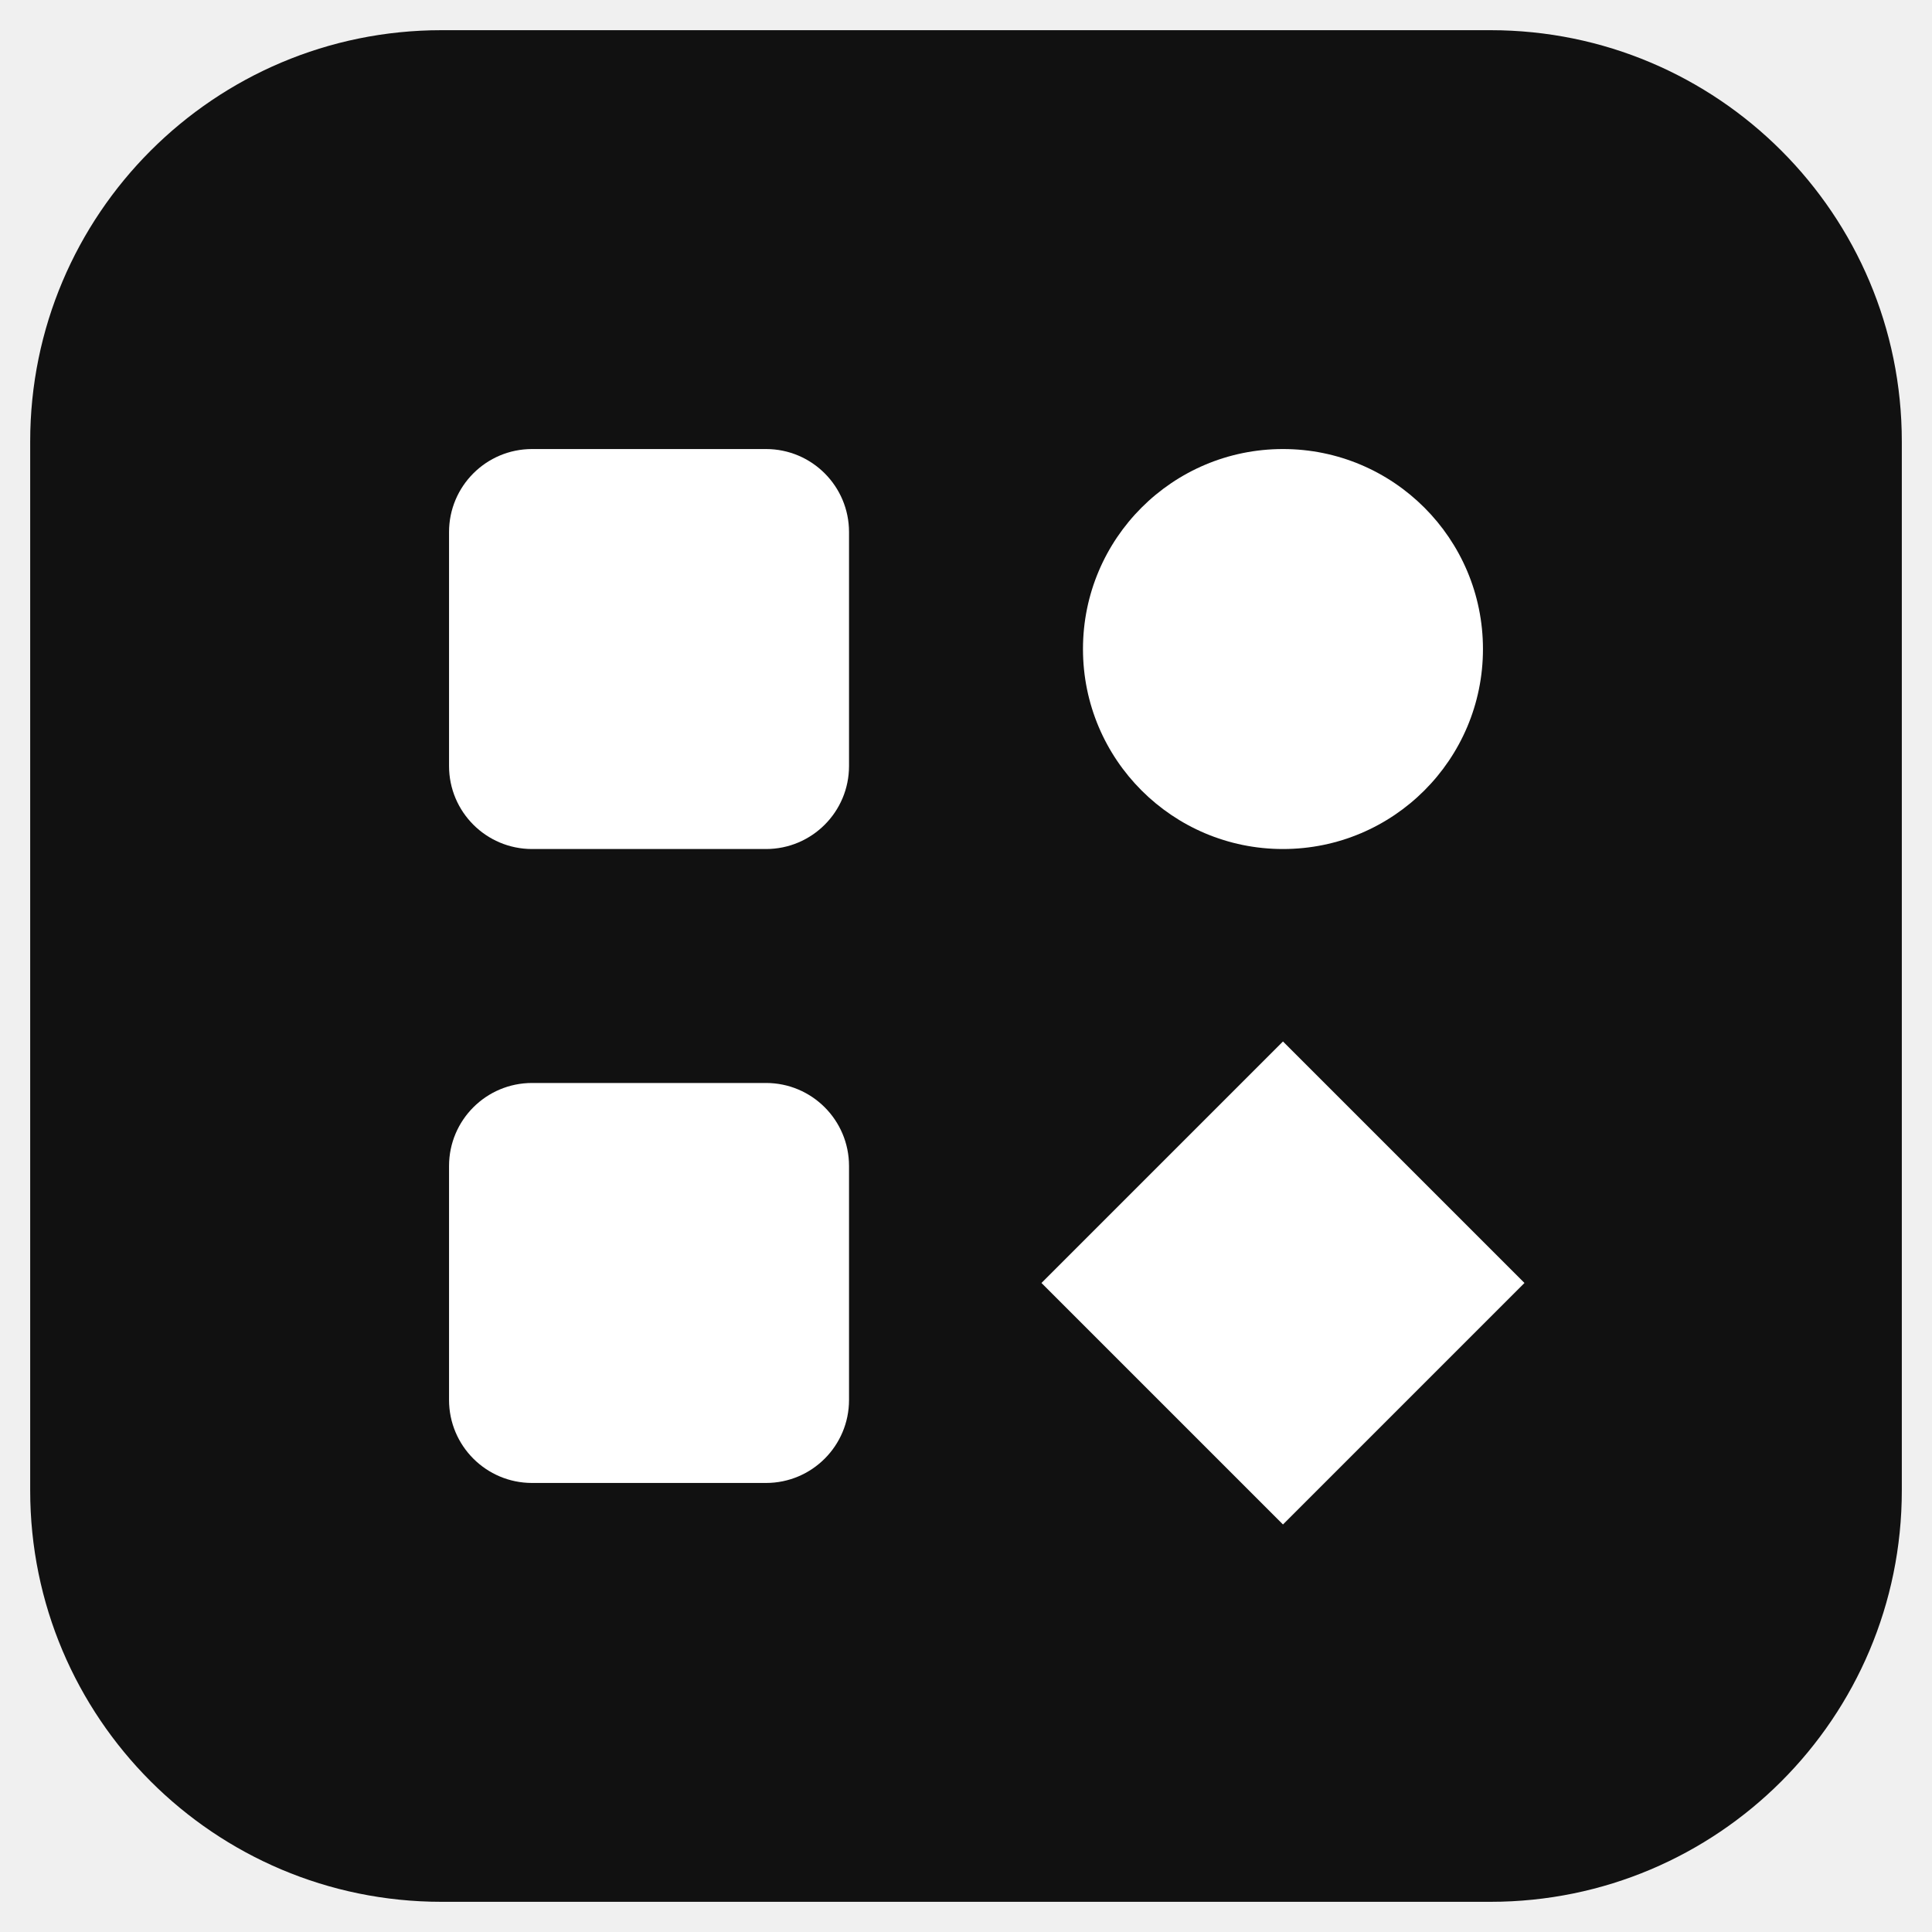
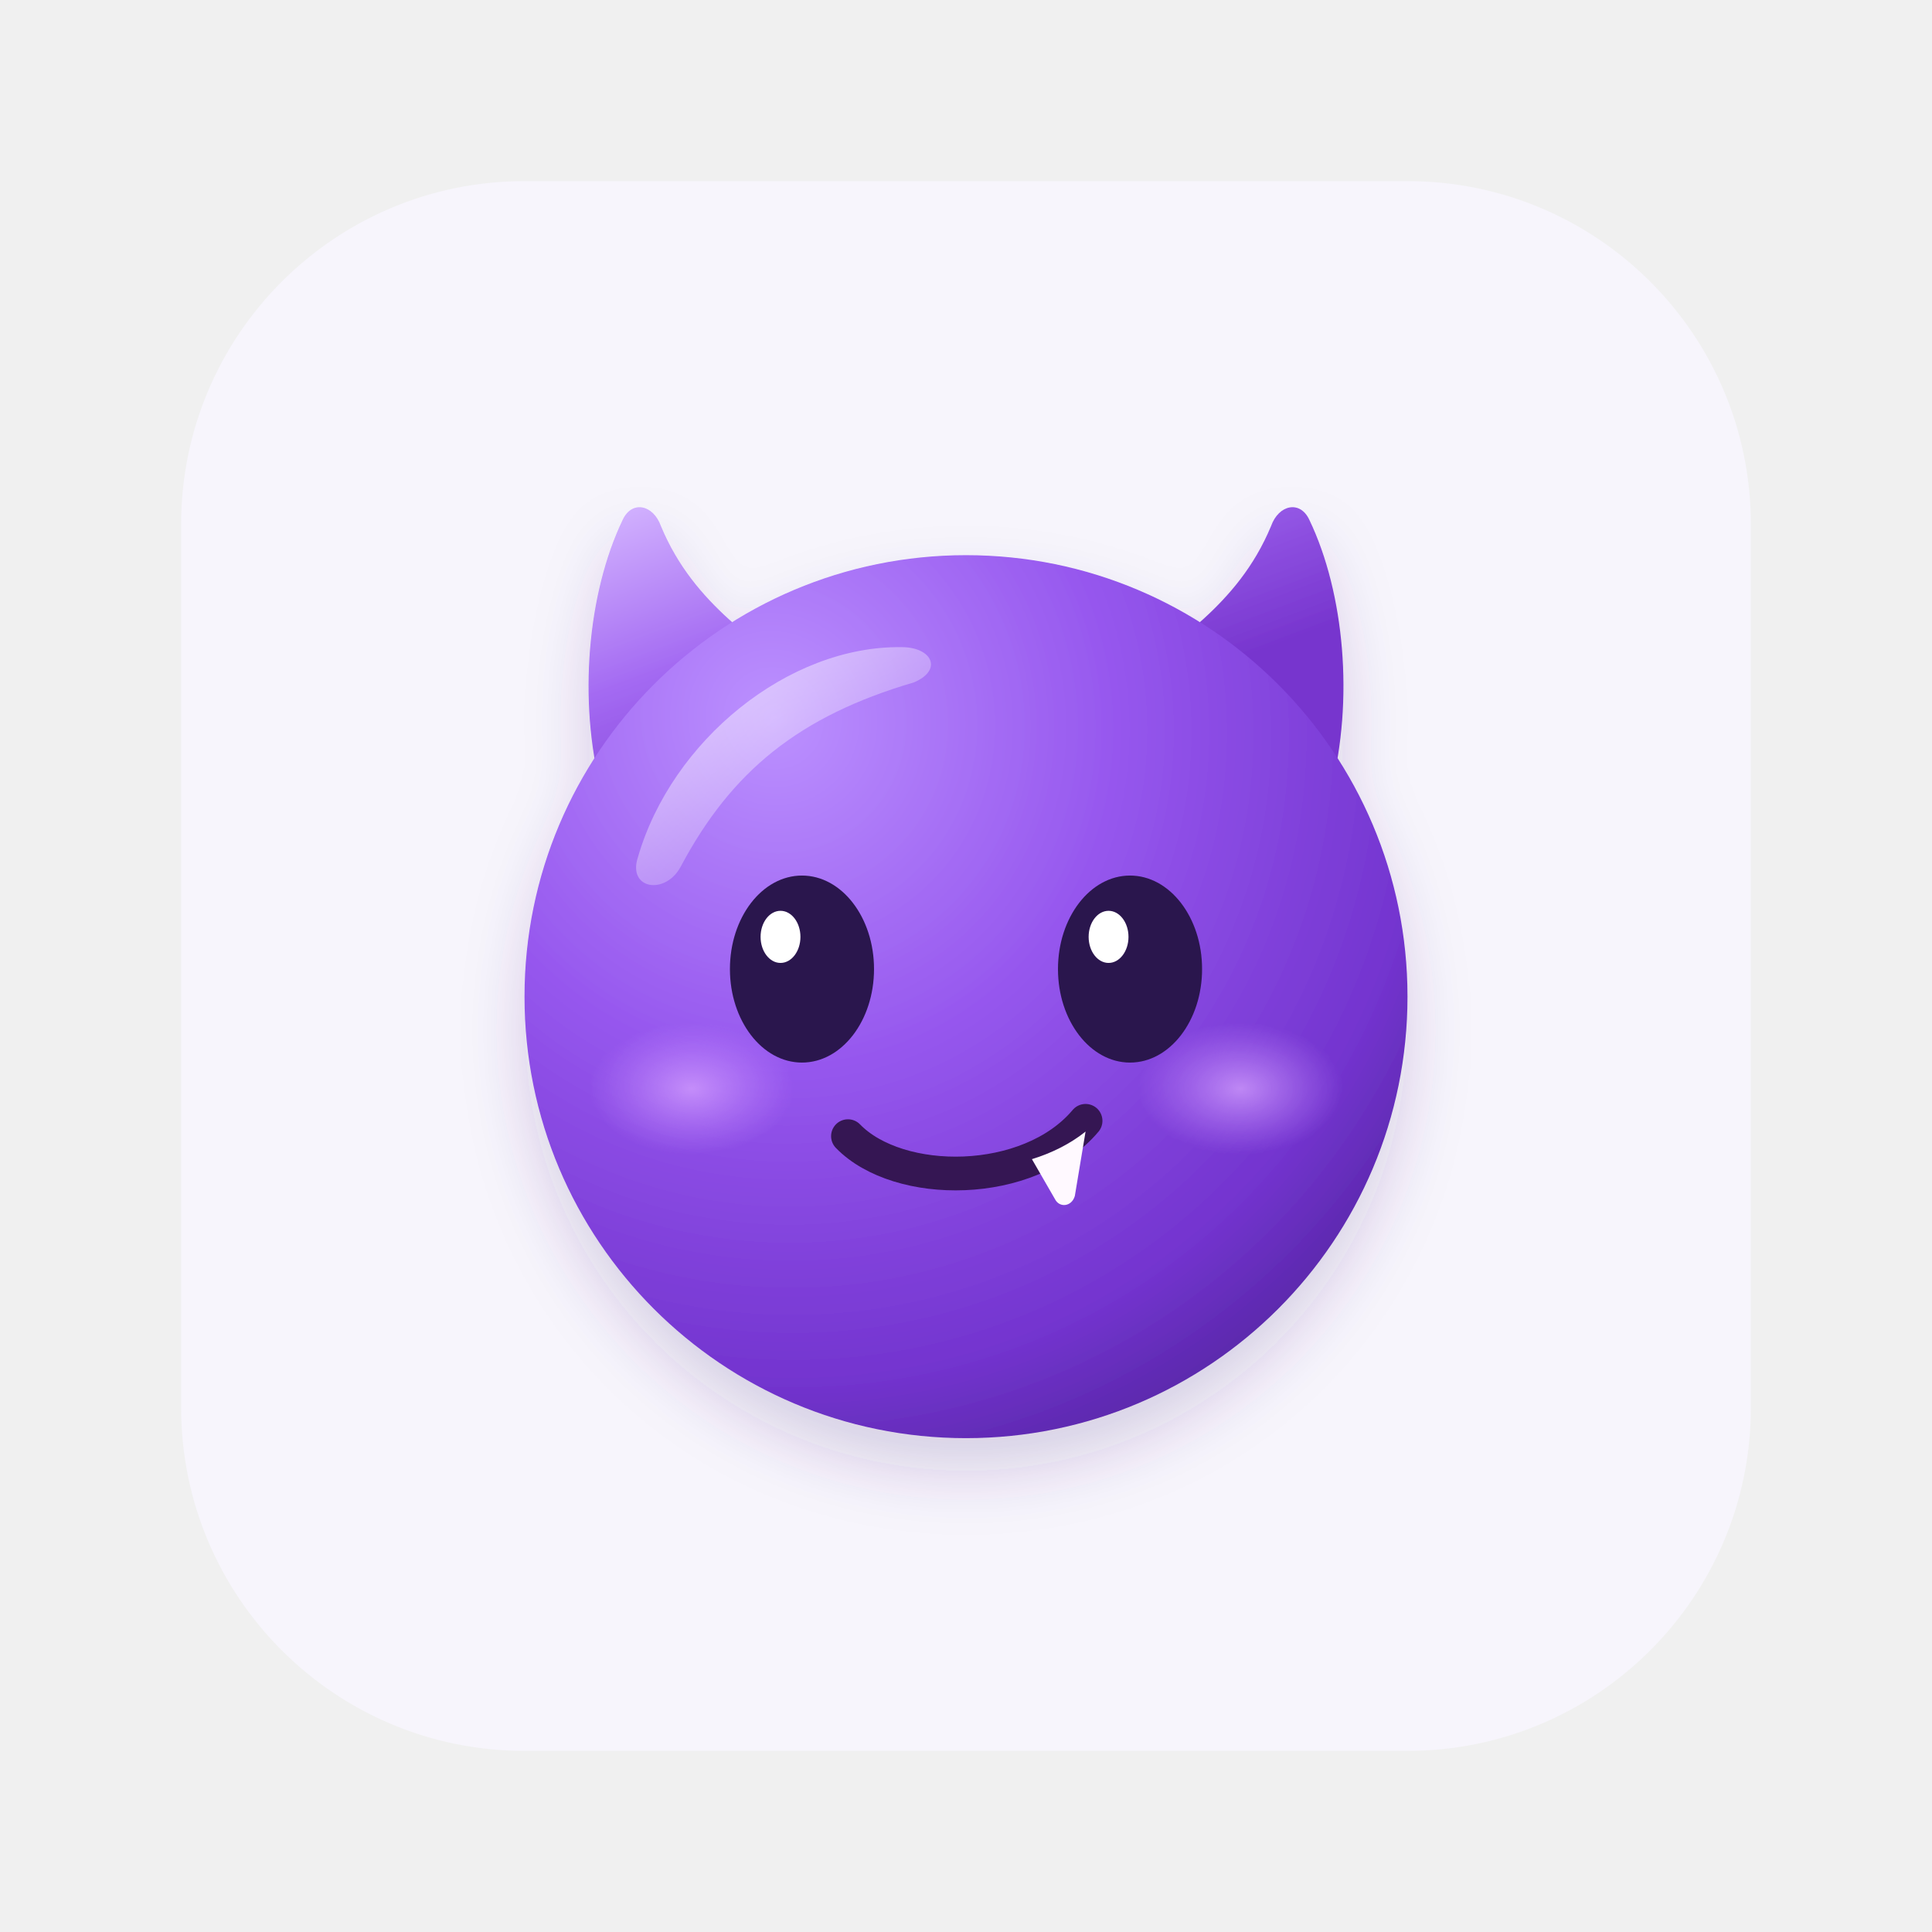
- <svg xmlns="http://www.w3.org/2000/svg" width="1024" height="1024" viewBox="0 0 1024 1024">
-   <rect x="16" y="16" width="992" height="992" rx="218" fill="#111111" />
-   <g fill="#ffffff">
-     <rect x="238" y="238" width="212" height="212" rx="44" />
-     <circle cx="680" cy="344" r="106" />
-     <rect x="238" y="574" width="212" height="212" rx="44" />
-     <path d="M680 552 808 680 680 808 552 680Z" />
+ <svg xmlns="http://www.w3.org/2000/svg" width="1024" height="1024" viewBox="0 0 1024 1024" fill="none">
+   <defs>
+     <radialGradient id="body" cx="0" cy="0" r="1" gradientTransform="translate(386 350) rotate(56) scale(548 528)" gradientUnits="userSpaceOnUse">
+       <stop stop-color="#BC91FF" />
+       <stop offset=".42" stop-color="#9657EE" />
+       <stop offset=".8" stop-color="#7334CF" />
+       <stop offset="1" stop-color="#50239C" />
+     </radialGradient>
+     <linearGradient id="horn" x1="320" y1="195" x2="405" y2="420" gradientUnits="userSpaceOnUse">
+       <stop stop-color="#D4B5FF" />
+       <stop offset=".48" stop-color="#A369F2" />
+       <stop offset="1" stop-color="#7735CE" />
+     </linearGradient>
+     <radialGradient id="cheek">
+       <stop stop-color="#D5A1FF" stop-opacity=".75" />
+       <stop offset="1" stop-color="#C48AFF" stop-opacity="0" />
+     </radialGradient>
+     <linearGradient id="shine" x1="373" y1="318" x2="467" y2="454" gradientUnits="userSpaceOnUse">
+       <stop stop-color="white" stop-opacity=".5" />
+       <stop offset="1" stop-color="white" stop-opacity="0" />
+     </linearGradient>
+     <filter id="shadow" x="140" y="175" width="744" height="714" filterUnits="userSpaceOnUse">
+       <feDropShadow dx="0" dy="22" stdDeviation="20" flood-color="#4A2180" flood-opacity=".18" />
+     </filter>
+   </defs>
+   <g transform="translate(96 96) scale(.8125)">
+     <rect width="1024" height="1024" rx="224" fill="#F7F5FC" />
+     <g filter="url(#shadow)">
+       <path d="M274 397C259 339 265 269 288 221C294 208 308 211 313 225C335 278 378 300 406 327Z" fill="url(#horn)" />
+       <path d="M750 397C765 339 759 269 736 221C730 208 716 211 711 225C689 278 646 300 618 327Z" fill="url(#horn)" />
+       <circle cx="512" cy="532" r="288" fill="url(#body)" />
+       <path d="M298 441C320 365 396 303 470 304C490 304 497 319 478 327C403 349 359 385 326 447C316 466 291 462 298 441Z" fill="url(#shine)" />
+       <ellipse cx="333" cy="592" rx="67" ry="43" fill="url(#cheek)" />
+       <ellipse cx="691" cy="592" rx="67" ry="43" fill="url(#cheek)" />
+       <ellipse cx="405" cy="514" rx="47" ry="61" fill="#2B154E" />
+       <ellipse cx="619" cy="514" rx="47" ry="61" fill="#2B154E" />
+       <ellipse cx="391" cy="493" rx="13" ry="17" fill="white" />
+       <ellipse cx="605" cy="493" rx="13" ry="17" fill="white" />
+       <path d="M435 623C468 657 553 657 590 613" stroke="#351553" stroke-width="22" stroke-linecap="round" />
+       <path d="M555 638L570 664C573 670 581 669 583 662L590 620C580 628 568 634 555 638Z" fill="#FFF9FF" />
+     </g>
  </g>
</svg>
